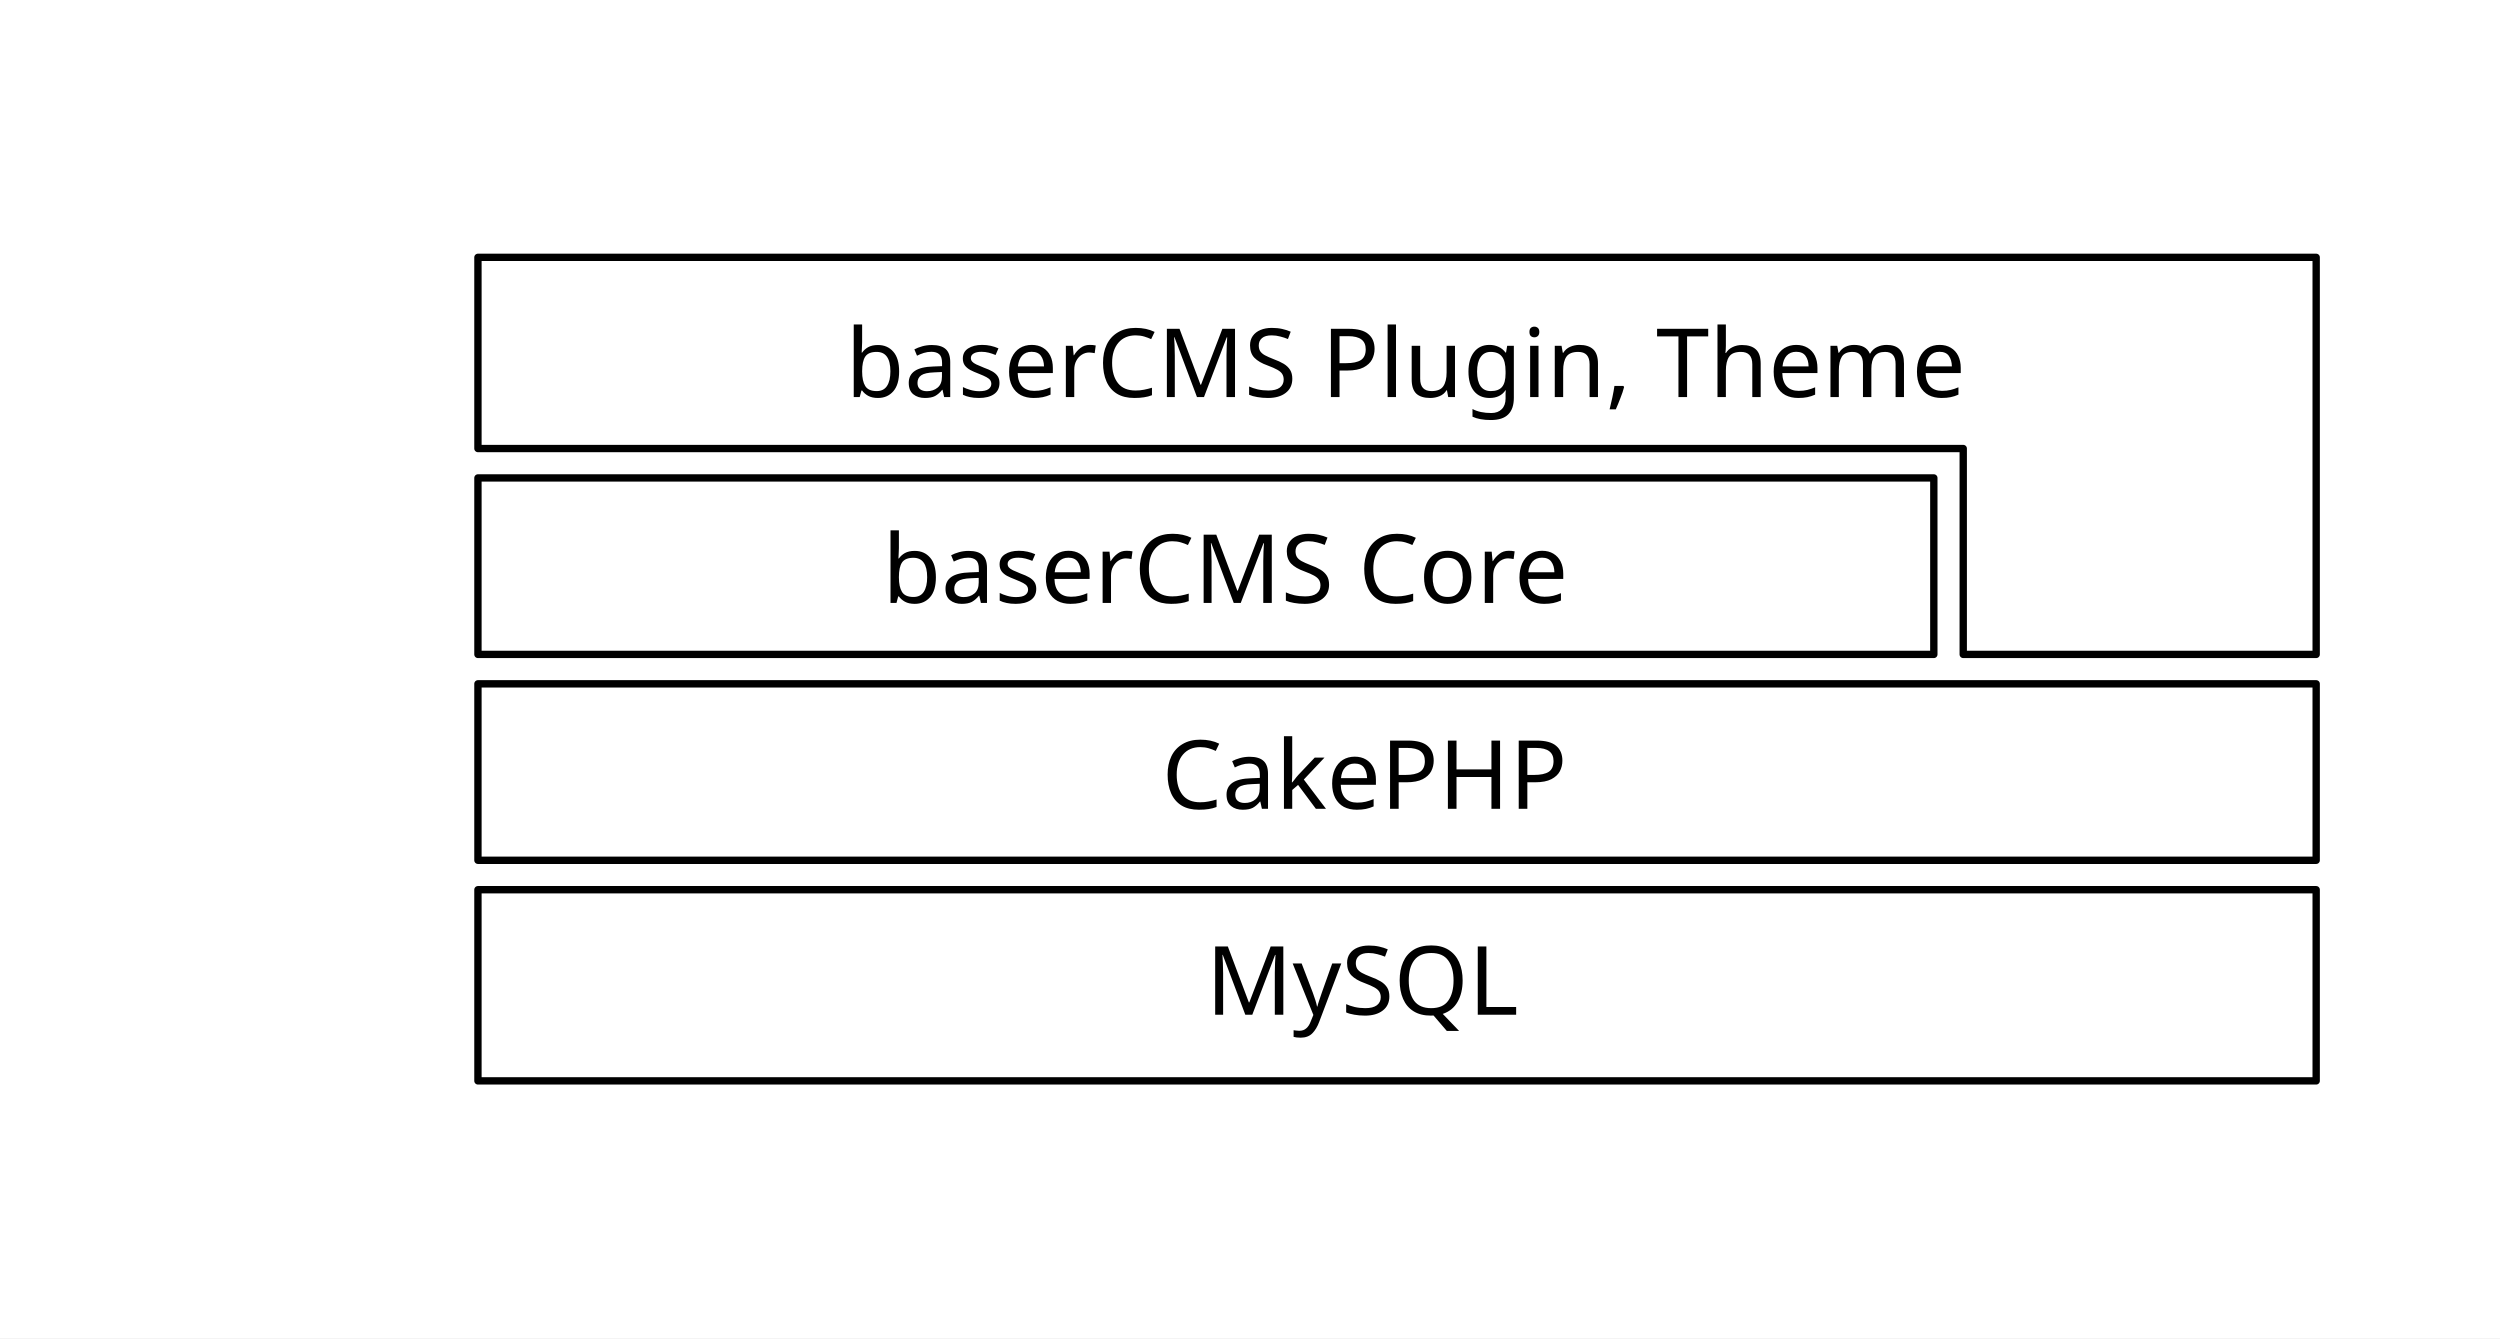
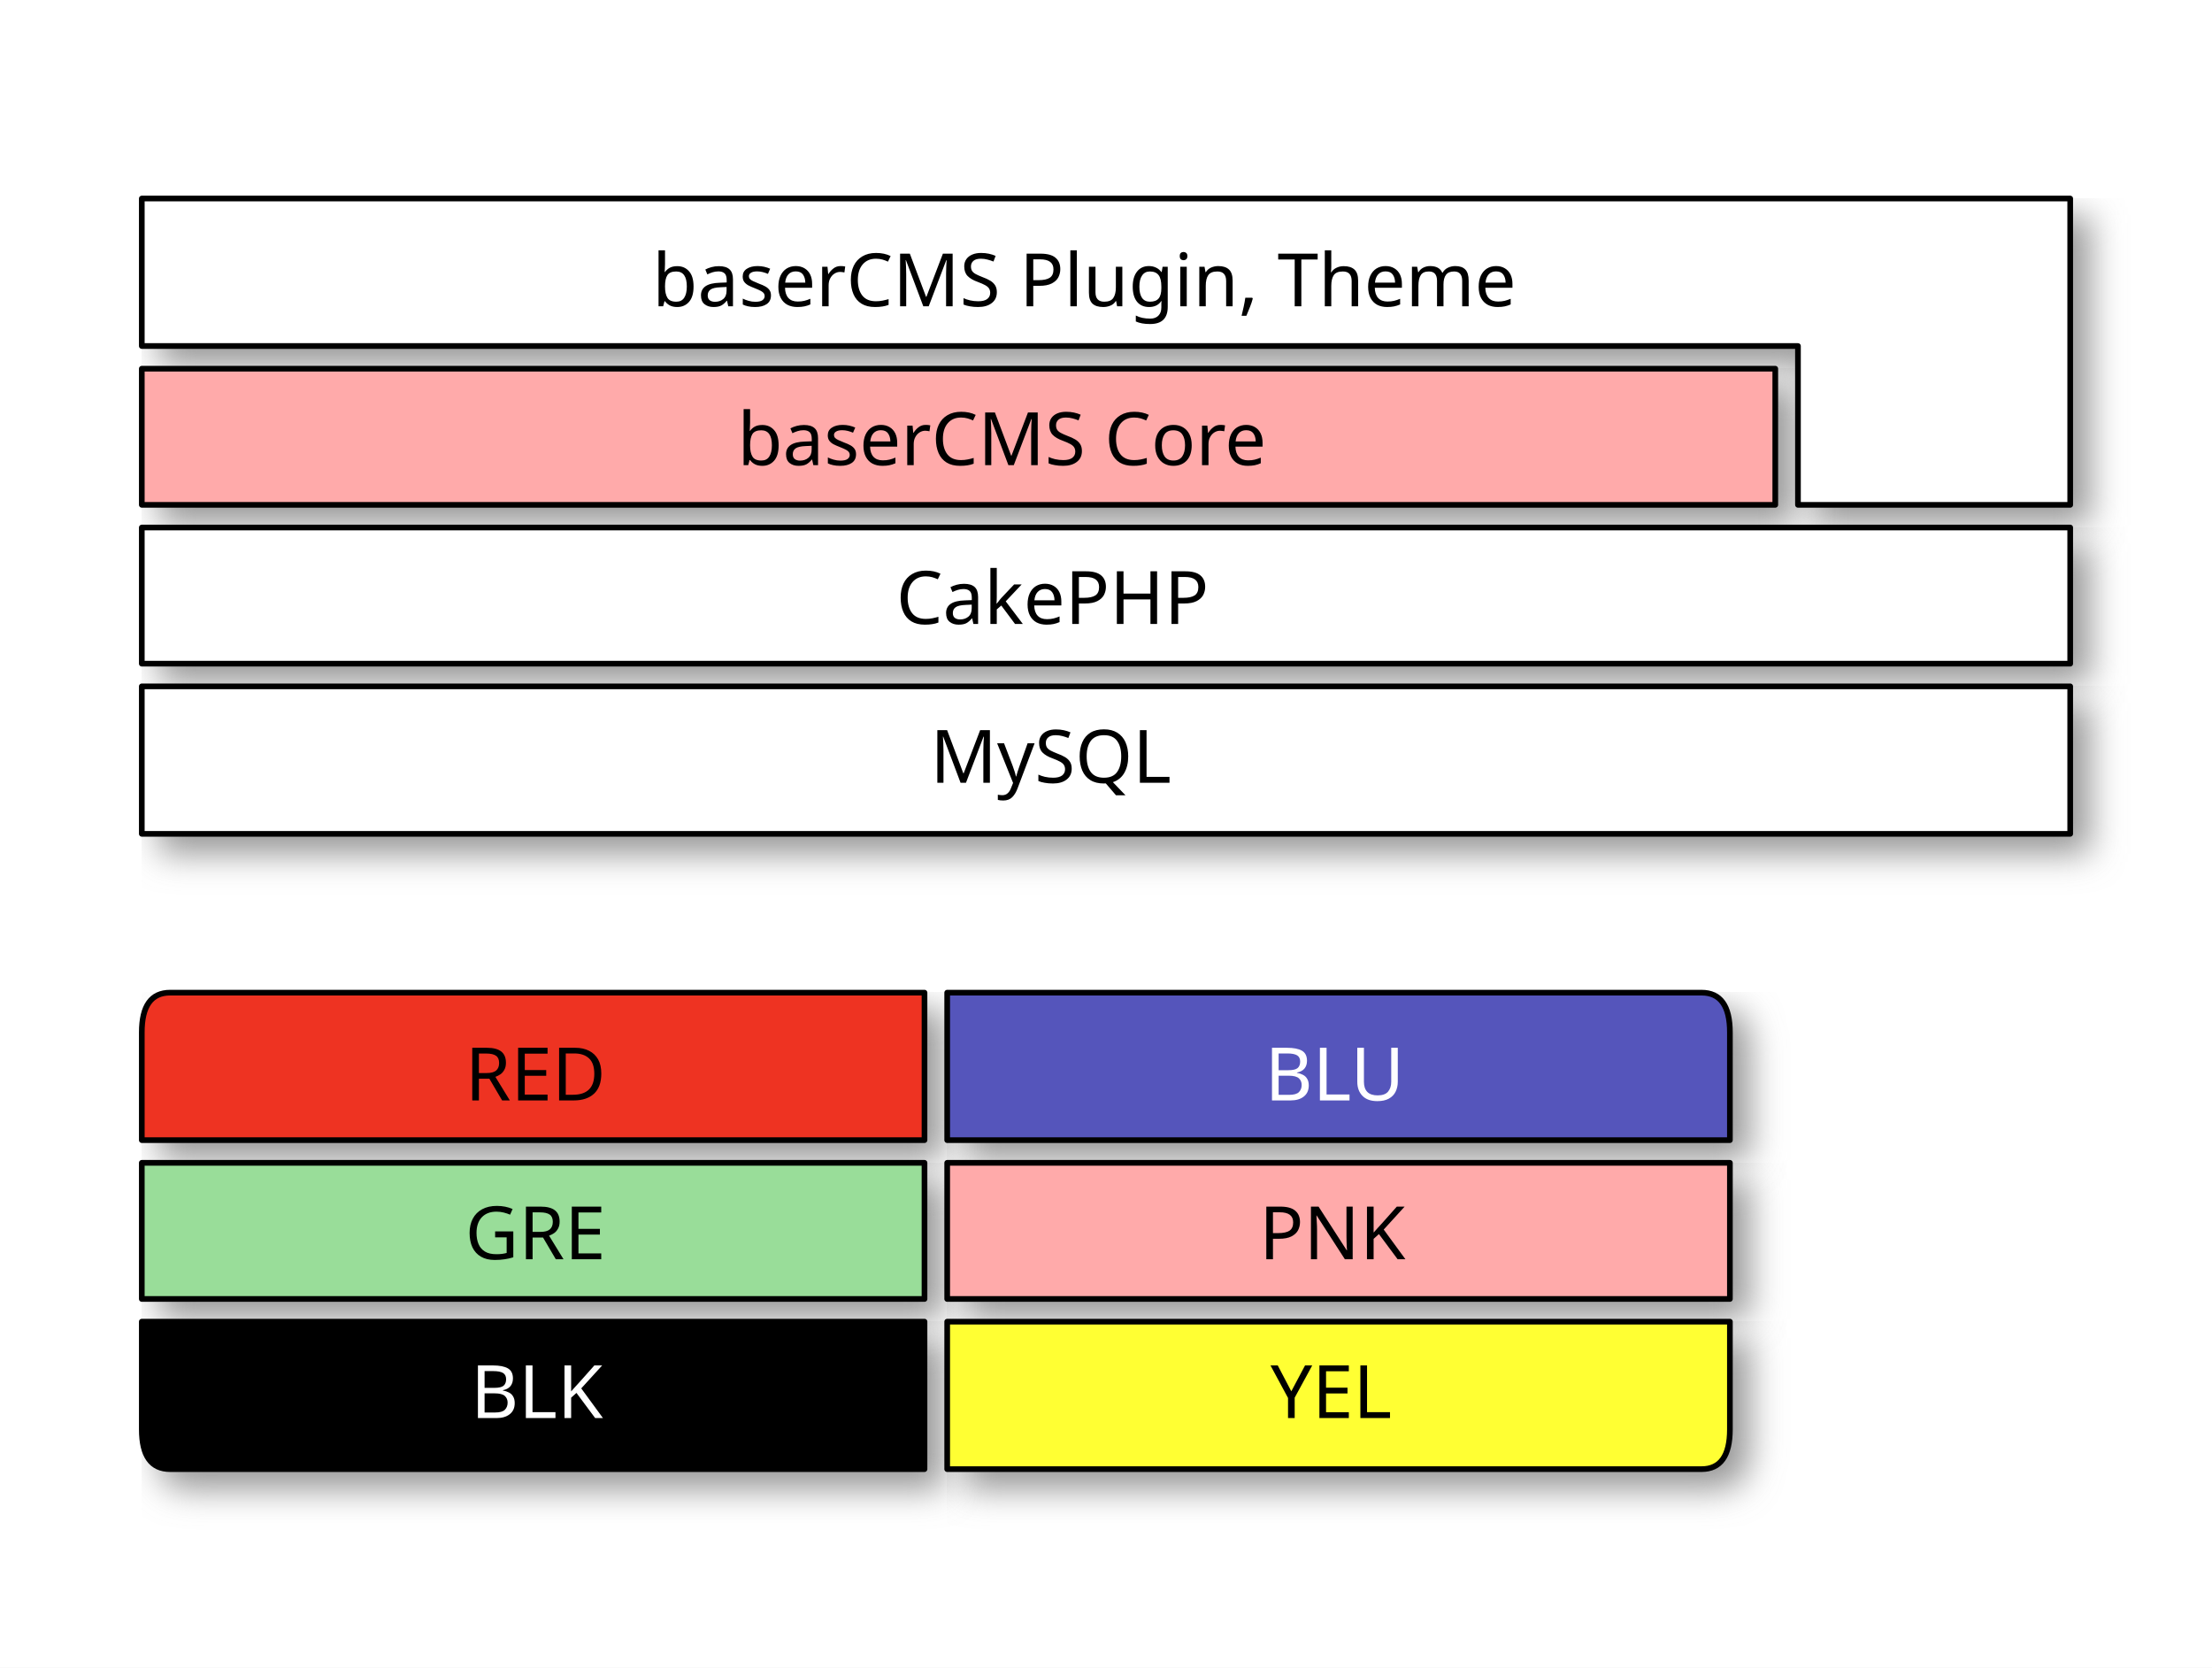
- <svg xmlns="http://www.w3.org/2000/svg" height="182" preserveAspectRatio="xMidYMid meet" shape-rendering="geometricPrecision" version="1.0" viewBox="0 0 340 182" width="340">
+ <svg xmlns="http://www.w3.org/2000/svg" height="294" preserveAspectRatio="xMidYMid meet" shape-rendering="geometricPrecision" version="1.0" viewBox="0 0 390 294" width="390">
  <defs>
    <filter height="200%" id="shadowBlur" width="200%" x="0" y="0">
      <feOffset dx="3" dy="3" in="SourceGraphic" result="offOut" />
      <feGaussianBlur in="offOut" stdDeviation="3" />
    </filter>
  </defs>
  <g stroke-linecap="square" stroke-linejoin="round" stroke-width="1">
-     <rect height="182" style="fill: #ffffff" width="340" x="0" y="0" />
-     <path d="M65.0 35.0 L315.0 35.0 L315.0 89.0 L267.0 89.0 L267.0 61.0 L65.0 61.0 z" fill="white" stroke="#000000" stroke-linecap="round" stroke-linejoin="round" stroke-width="1.0" />
-     <path d="M65.0 121.0 L315.0 121.0 L315.0 147.0 L65.0 147.0 z" fill="white" stroke="#000000" stroke-linecap="round" stroke-linejoin="round" stroke-width="1.0" />
-     <path d="M65.0 93.0 L315.0 93.0 L315.0 117.0 L65.0 117.0 z" fill="white" stroke="#000000" stroke-linecap="round" stroke-linejoin="round" stroke-width="1.0" />
-     <path d="M65.0 65.0 L263.0 65.0 L263.0 89.0 L65.0 89.0 z" fill="white" stroke="#000000" stroke-linecap="round" stroke-linejoin="round" stroke-width="1.0" />
+     <rect height="294" style="fill: #ffffff" width="390" x="0" y="0" />
+     <path d="M25.0 35.0 L365.0 35.0 L365.0 89.0 L317.0 89.0 L317.0 61.0 L25.0 61.0 z" fill="#969696" filter="url(#shadowBlur)" stroke="#969696" />
+     <path d="M25.0 121.0 L365.0 121.0 L365.0 147.0 L25.0 147.0 z" fill="#969696" filter="url(#shadowBlur)" stroke="#969696" />
+     <path d="M25.0 93.0 L365.0 93.0 L365.0 117.0 L25.0 117.0 z" fill="#969696" filter="url(#shadowBlur)" stroke="#969696" />
+     <path d="M25.0 65.0 L313.0 65.0 L313.0 89.0 L25.0 89.0 z" fill="#969696" filter="url(#shadowBlur)" stroke="#969696" />
+     <path d="M25.0 182.0 Q25.0 175.0 30.0 175.0 L163.0 175.0 L163.0 201.0 L25.0 201.0 z" fill="#969696" filter="url(#shadowBlur)" stroke="#969696" />
+     <path d="M167.0 175.0 L300.0 175.0 Q305.0 175.0 305.0 182.0 L305.0 201.0 L305.0 201.0 L167.0 201.0 z" fill="#969696" filter="url(#shadowBlur)" stroke="#969696" />
+     <path d="M25.0 233.0 L163.0 233.0 L163.0 259.0 L30.0 259.0 Q25.0 259.0 25.0 252.0 L25.0 233.0 z" fill="#969696" filter="url(#shadowBlur)" stroke="#969696" />
+     <path d="M167.0 233.0 L305.0 233.0 L305.0 252.0 Q305.0 259.0 300.0 259.0 L167.0 259.0 L167.0 259.0 z" fill="#969696" filter="url(#shadowBlur)" stroke="#969696" />
+     <path d="M25.0 205.0 L163.0 205.0 L163.0 229.0 L25.0 229.0 z" fill="#969696" filter="url(#shadowBlur)" stroke="#969696" />
+     <path d="M167.0 205.0 L305.0 205.0 L305.0 229.0 L167.0 229.0 z" fill="#969696" filter="url(#shadowBlur)" stroke="#969696" />
+     <path d="M25.0 35.0 L365.0 35.0 L365.0 89.0 L317.0 89.0 L317.0 61.0 L25.0 61.0 z" fill="white" stroke="#000000" stroke-linecap="round" stroke-linejoin="round" stroke-width="1.0" />
+     <path d="M25.0 121.0 L365.0 121.0 L365.0 147.0 L25.0 147.0 z" fill="white" stroke="#000000" stroke-linecap="round" stroke-linejoin="round" stroke-width="1.0" />
+     <path d="M25.0 93.0 L365.0 93.0 L365.0 117.0 L25.0 117.0 z" fill="white" stroke="#000000" stroke-linecap="round" stroke-linejoin="round" stroke-width="1.0" />
+     <path d="M25.0 65.0 L313.0 65.0 L313.0 89.0 L25.0 89.0 z" fill="#ffaaaa" stroke="#000000" stroke-linecap="round" stroke-linejoin="round" stroke-width="1.0" />
+     <path d="M25.0 182.0 Q25.0 175.0 30.0 175.0 L163.0 175.0 L163.0 201.0 L25.0 201.0 z" fill="#ee3322" stroke="#000000" stroke-linecap="round" stroke-linejoin="round" stroke-width="1.0" />
+     <path d="M167.0 175.0 L300.0 175.0 Q305.0 175.0 305.0 182.0 L305.0 201.0 L305.0 201.0 L167.0 201.0 z" fill="#5555bb" stroke="#000000" stroke-linecap="round" stroke-linejoin="round" stroke-width="1.0" />
+     <path d="M25.0 233.0 L163.0 233.0 L163.0 259.0 L30.0 259.0 Q25.0 259.0 25.0 252.0 L25.0 233.0 z" fill="#000000" stroke="#000000" stroke-linecap="round" stroke-linejoin="round" stroke-width="1.0" />
+     <path d="M167.0 233.0 L305.0 233.0 L305.0 252.0 Q305.0 259.0 300.0 259.0 L167.0 259.0 L167.0 259.0 z" fill="#ffff33" stroke="#000000" stroke-linecap="round" stroke-linejoin="round" stroke-width="1.0" />
+     <path d="M25.0 205.0 L163.0 205.0 L163.0 229.0 L25.0 229.0 z" fill="#99dd99" stroke="#000000" stroke-linecap="round" stroke-linejoin="round" stroke-width="1.0" />
+     <path d="M167.0 205.0 L305.0 205.0 L305.0 229.0 L167.0 229.0 z" fill="#ffaaaa" stroke="#000000" stroke-linecap="round" stroke-linejoin="round" stroke-width="1.0" />
    <text fill="#000000" font-family="sans-serif" font-size="13" stroke="none" x="115" y="54">baserCMS Plugin, Theme</text>
-     <text fill="#000000" font-family="sans-serif" font-size="13" stroke="none" x="120" y="82">baserCMS Core</text>
+     <text fill="#000000" font-family="sans-serif" font-size="13" stroke="none" x="130" y="82">baserCMS Core</text>
    <text fill="#000000" font-family="sans-serif" font-size="13" stroke="none" x="158" y="110">CakePHP</text>
    <text fill="#000000" font-family="sans-serif" font-size="13" stroke="none" x="164" y="138">MySQL</text>
+     <text fill="#000000" font-family="sans-serif" font-size="13" stroke="none" x="82" y="194">RED</text>
+     <text fill="#ffffff" font-family="sans-serif" font-size="13" stroke="none" x="223" y="194">BLU</text>
+     <text fill="#000000" font-family="sans-serif" font-size="13" stroke="none" x="82" y="222">GRE</text>
+     <text fill="#000000" font-family="sans-serif" font-size="13" stroke="none" x="222" y="222">PNK</text>
+     <text fill="#ffffff" font-family="sans-serif" font-size="13" stroke="none" x="83" y="250">BLK</text>
+     <text fill="#000000" font-family="sans-serif" font-size="13" stroke="none" x="224" y="250">YEL</text>
  </g>
</svg>
